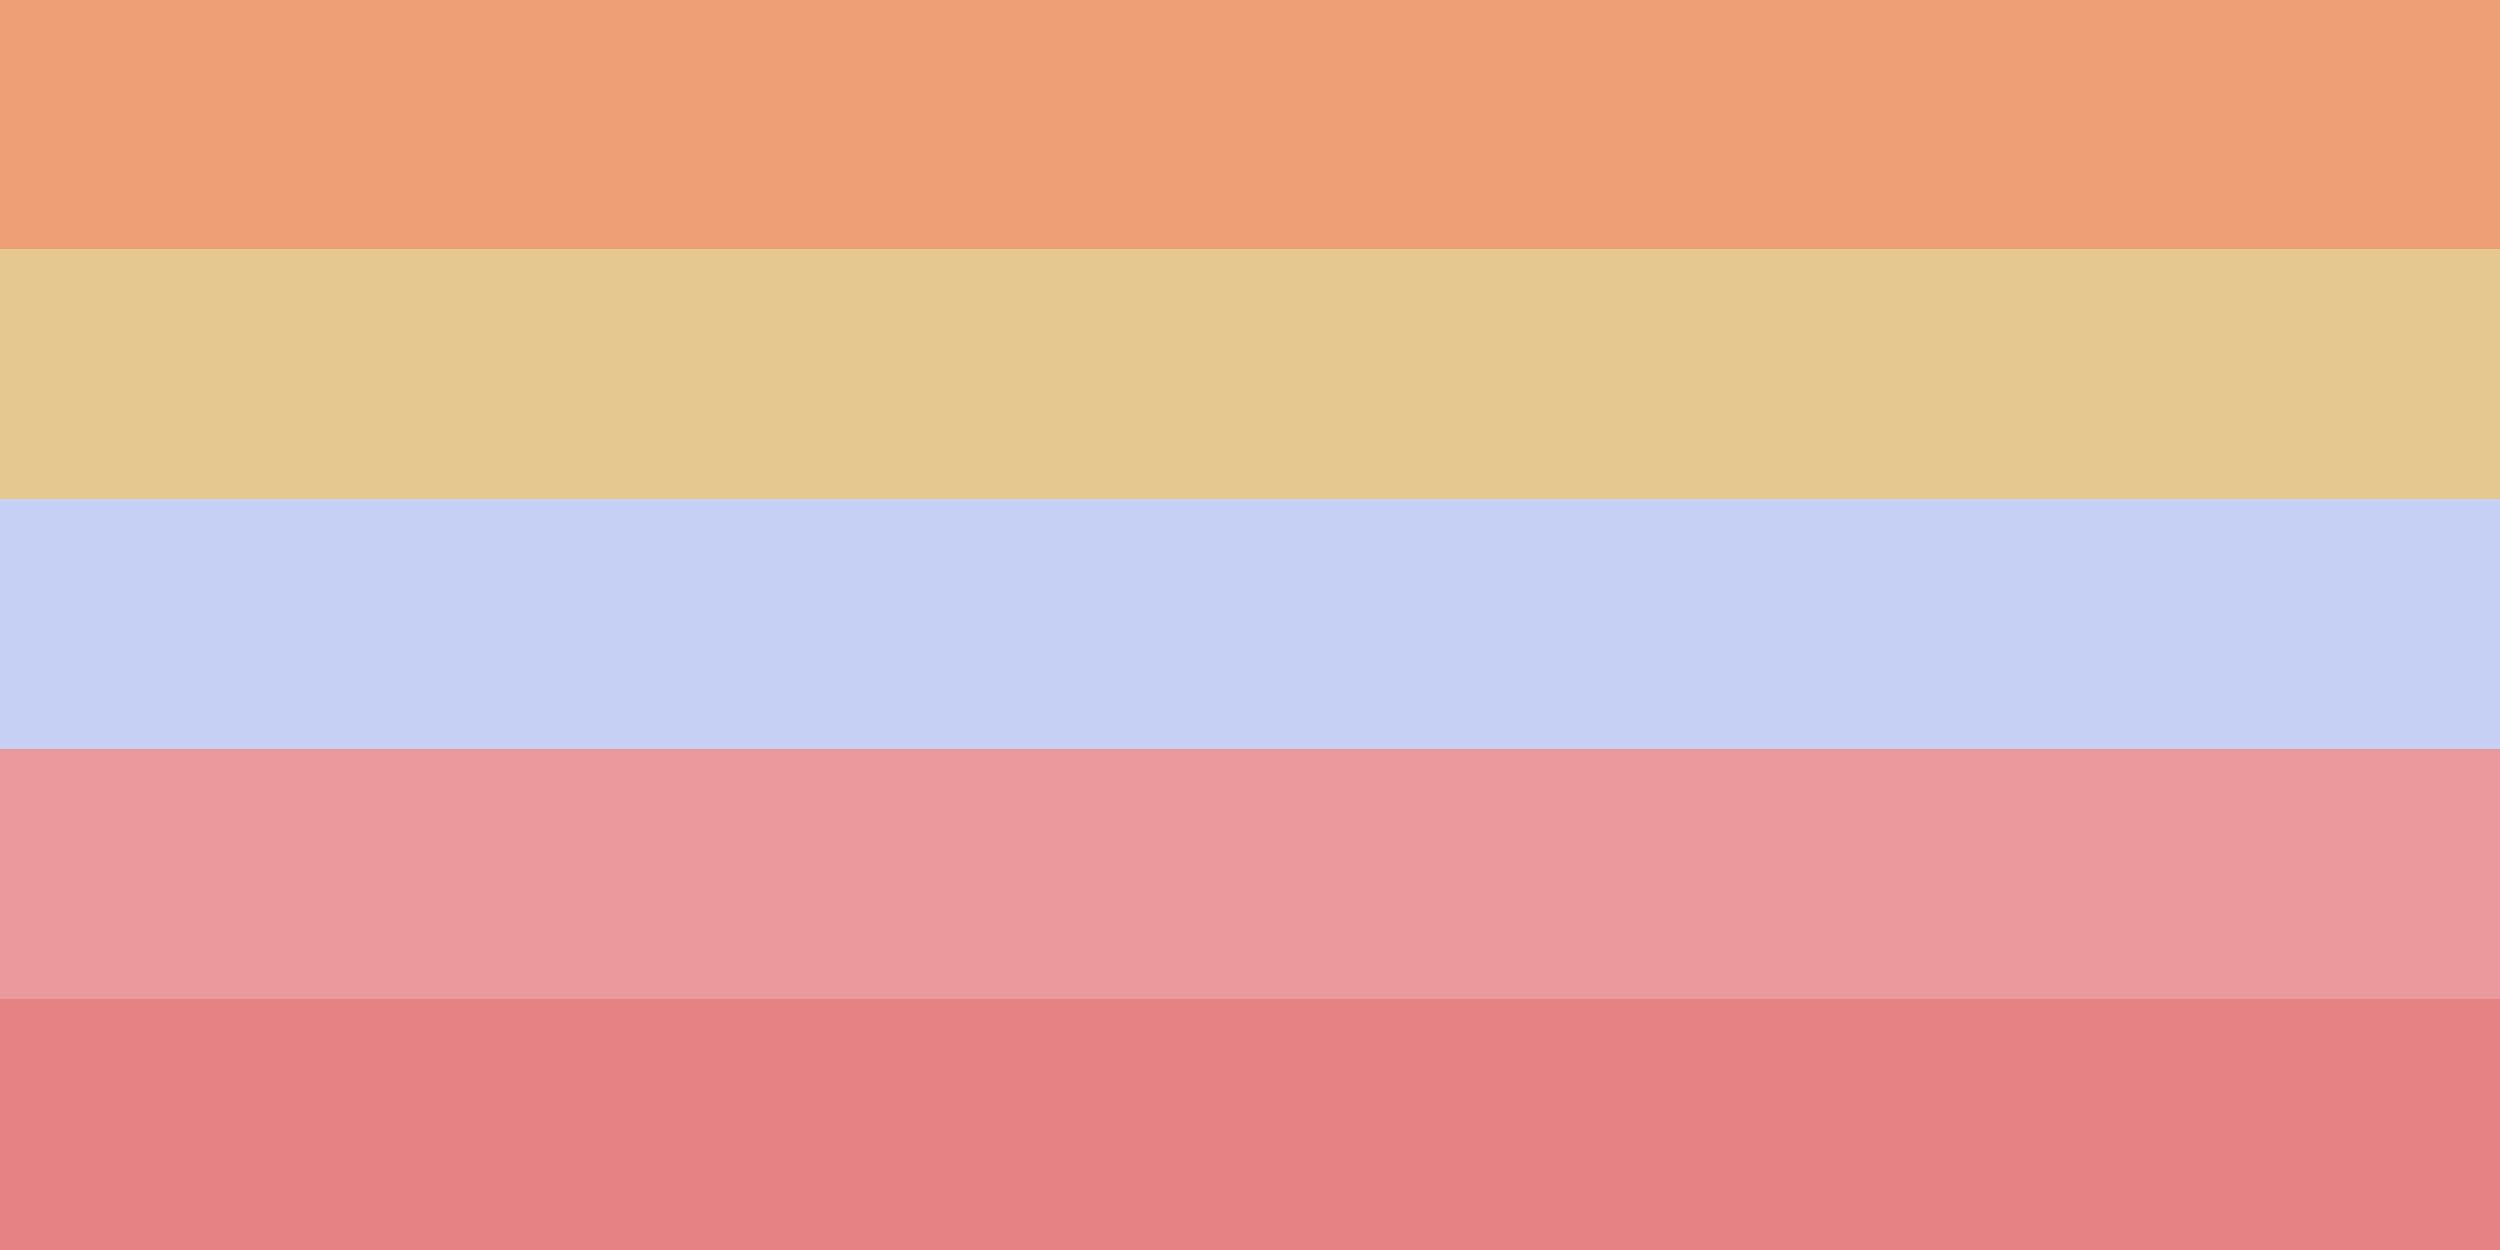
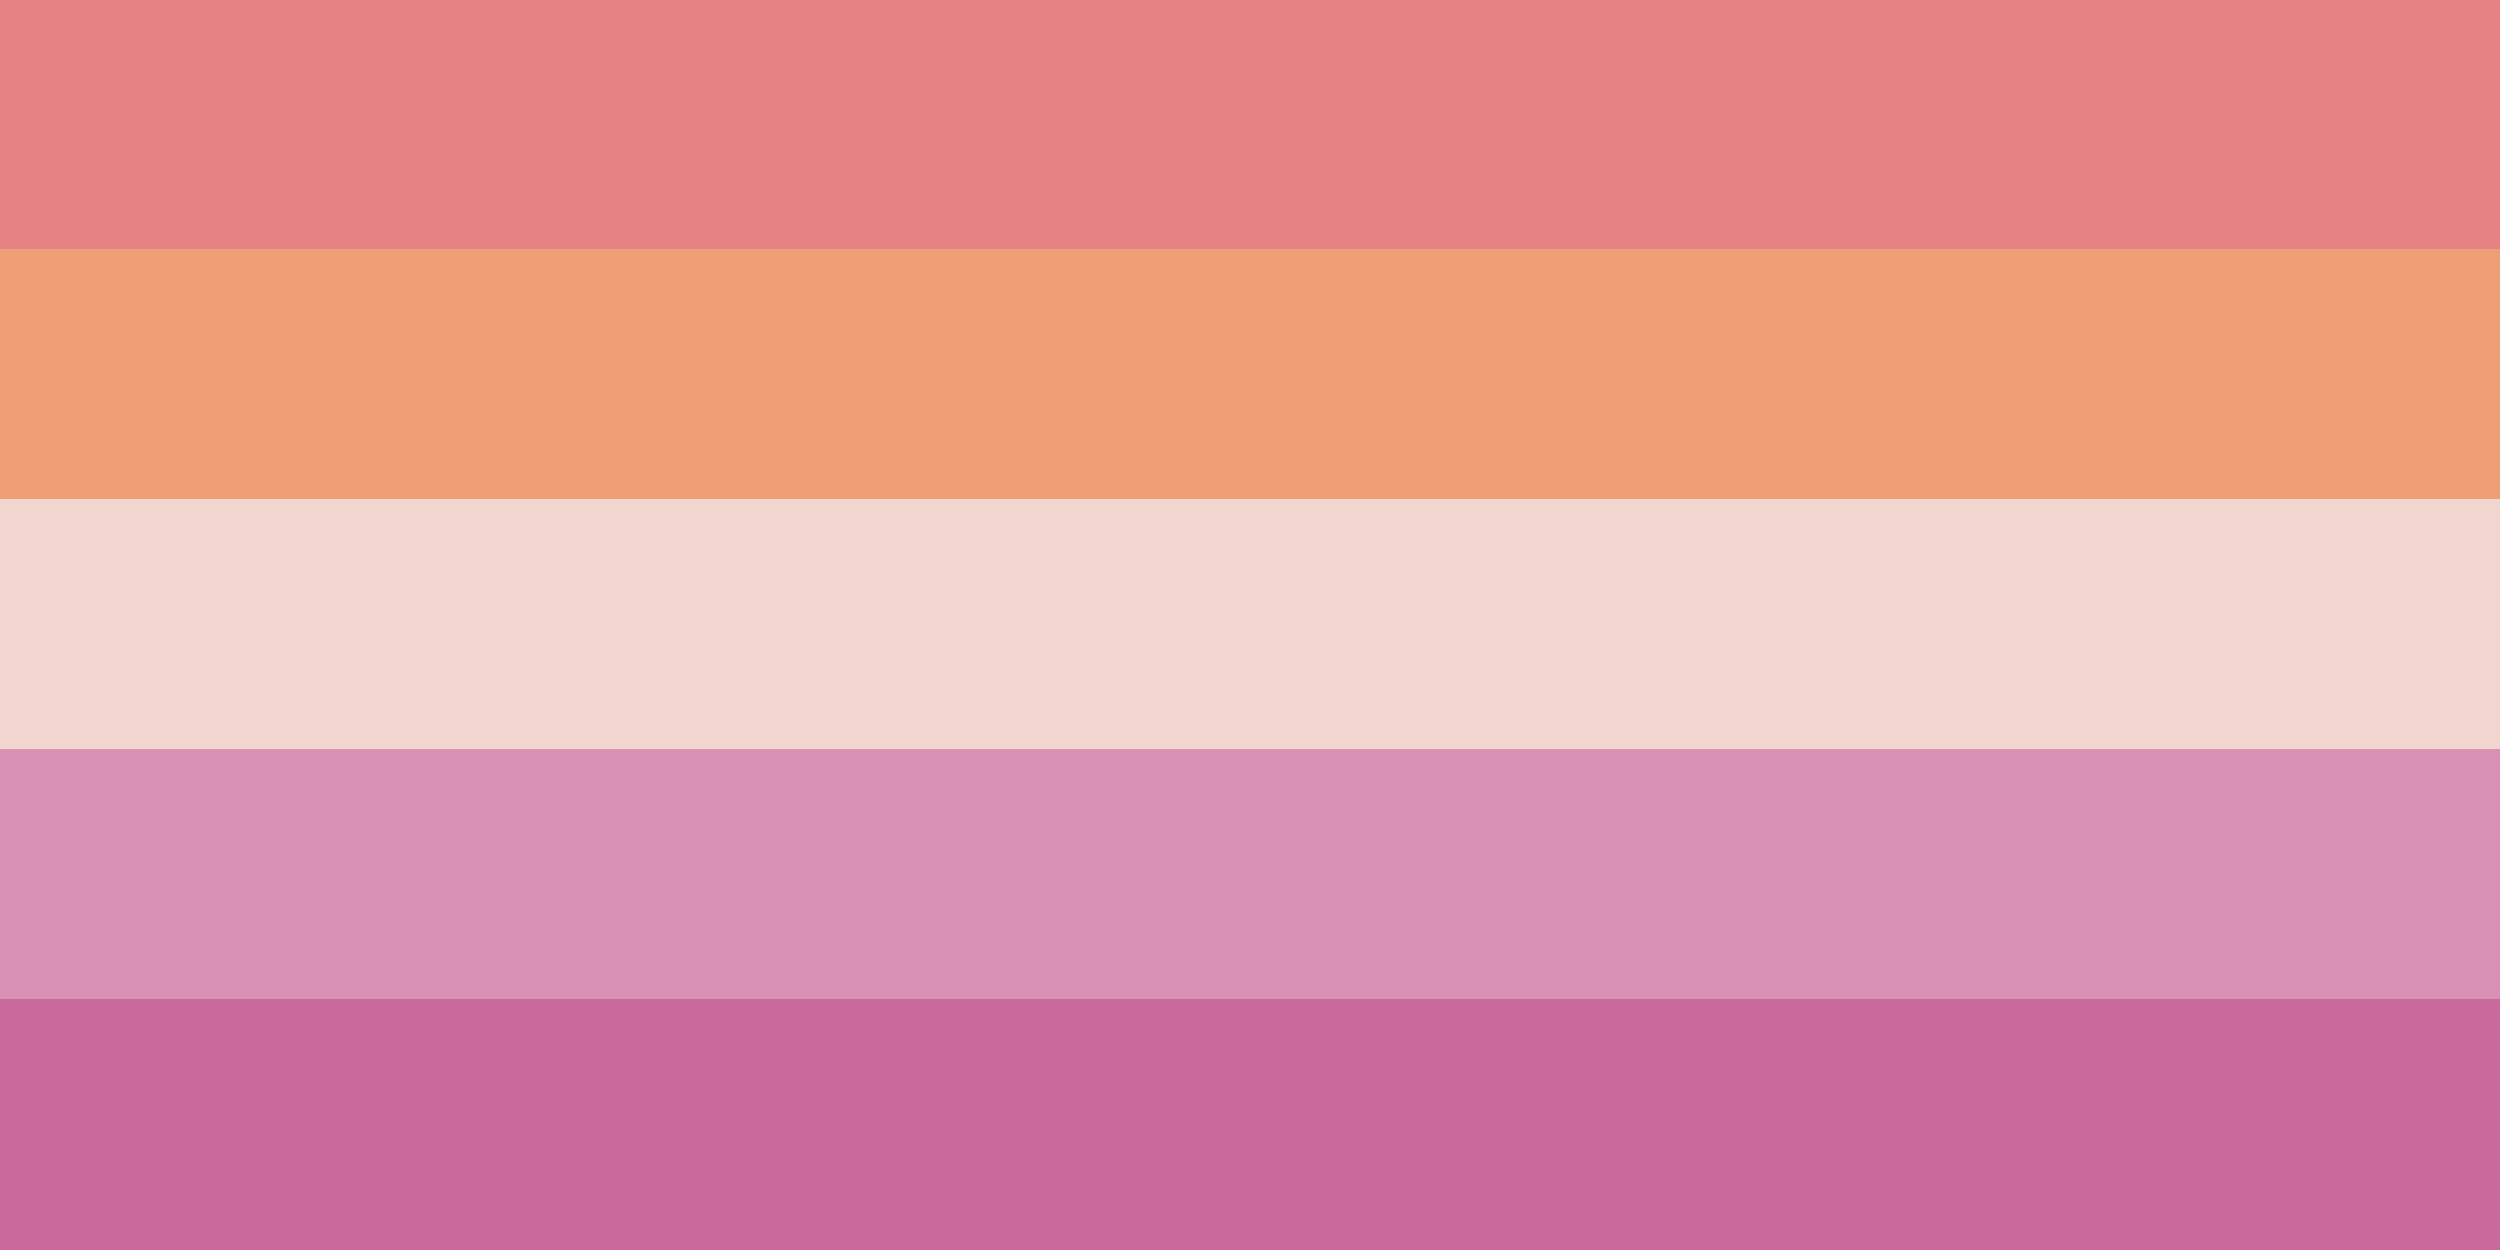
<svg xmlns="http://www.w3.org/2000/svg" width="1000" height="500" shape-rendering="crispEdges">
-   <path fill="#ef9f76" stroke="#ef9f76" d="M0 0h1000v100H0z" />
-   <path fill="#e5c890" stroke="#e5c890" d="M0 100h1000v100H0z" />
-   <path fill="#c6d0f5" stroke="#c6d0f5" d="M0 200h1000v100H0z" />
-   <path fill="#ea999c" stroke="#ea999c" d="M0 300h1000v100H0z" />
-   <path fill="#e78284" stroke="#e78284" d="M0 400h1000v100H0z" />
+   <path fill="#e78284" stroke="#e78284" d="M0 0h1000v100H0z" />
+   <path fill="#ef9f76" stroke="#ef9f76" d="M0 100h1000v100H0z" />
+   <path fill="#f2d5cf" stroke="#f2d5cf" d="M0 200h1000v100H0z" />
+   <path fill="#d890b5" stroke="#d890b5" d="M0 300h1000v100H0z" />
+   <path fill="#ca6a9c" stroke="#ca6a9c" d="M0 400h1000v100H0z" />
</svg>
